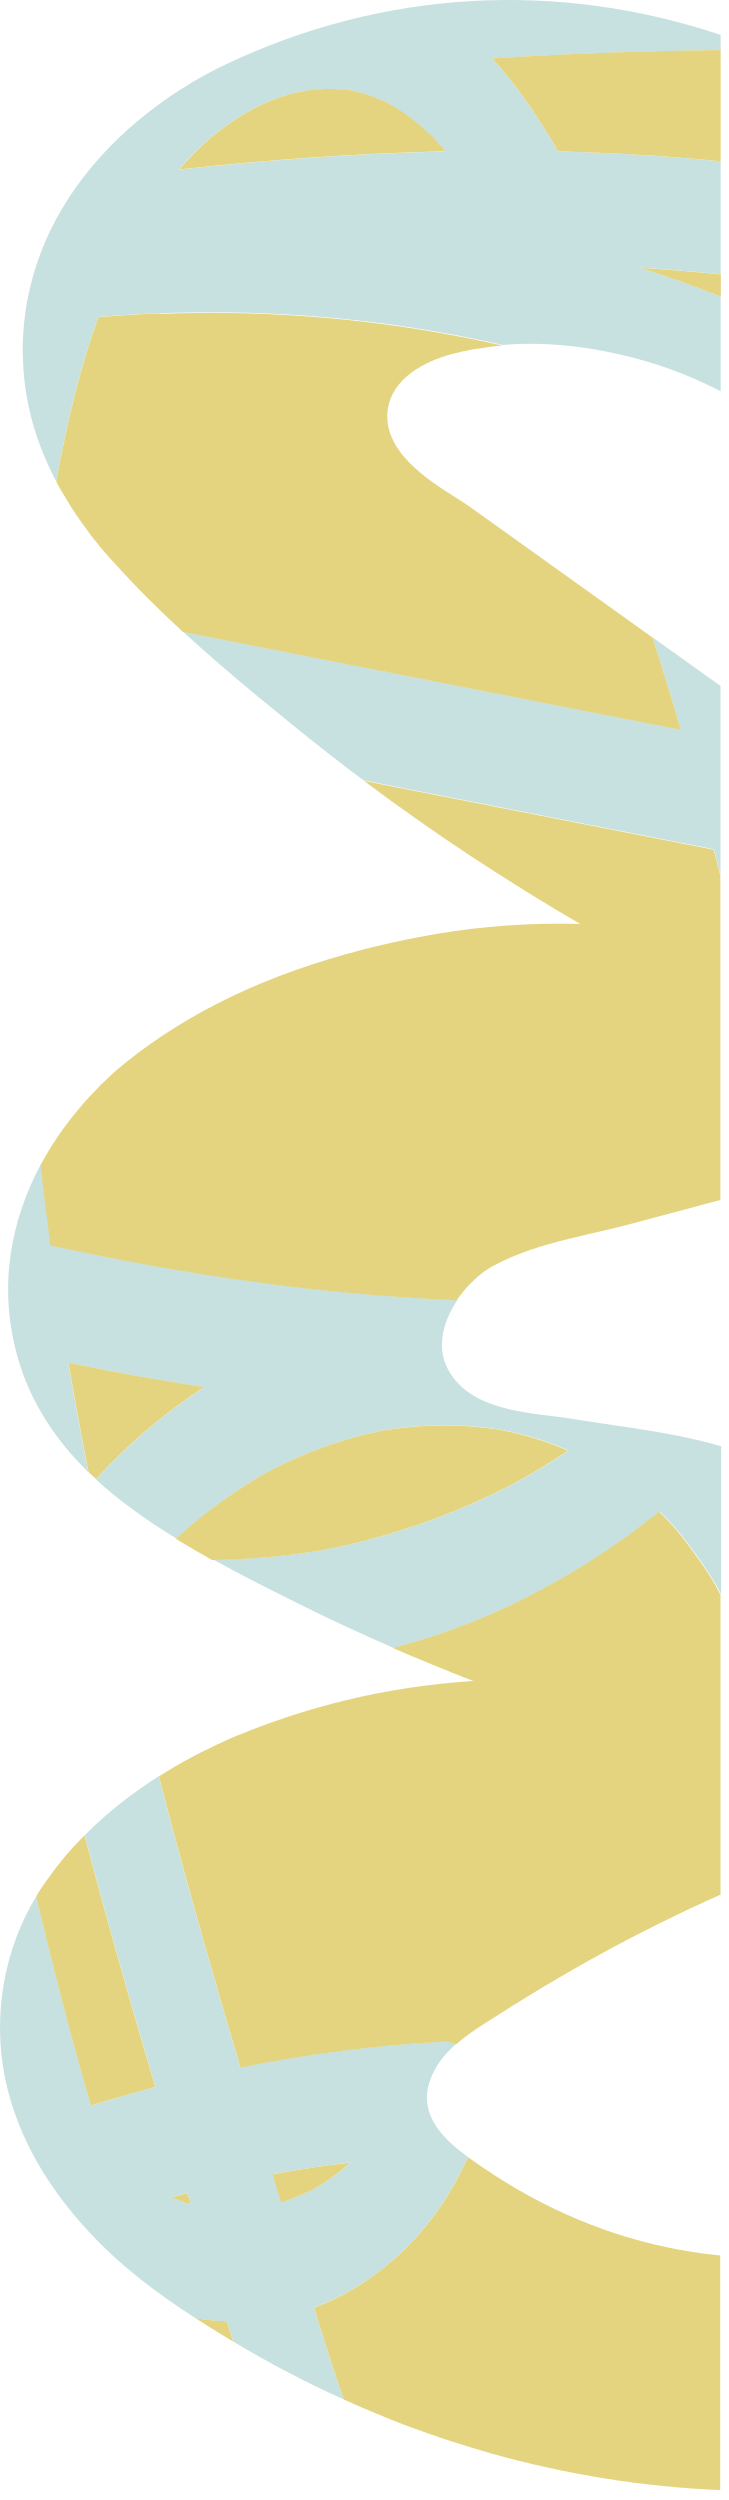
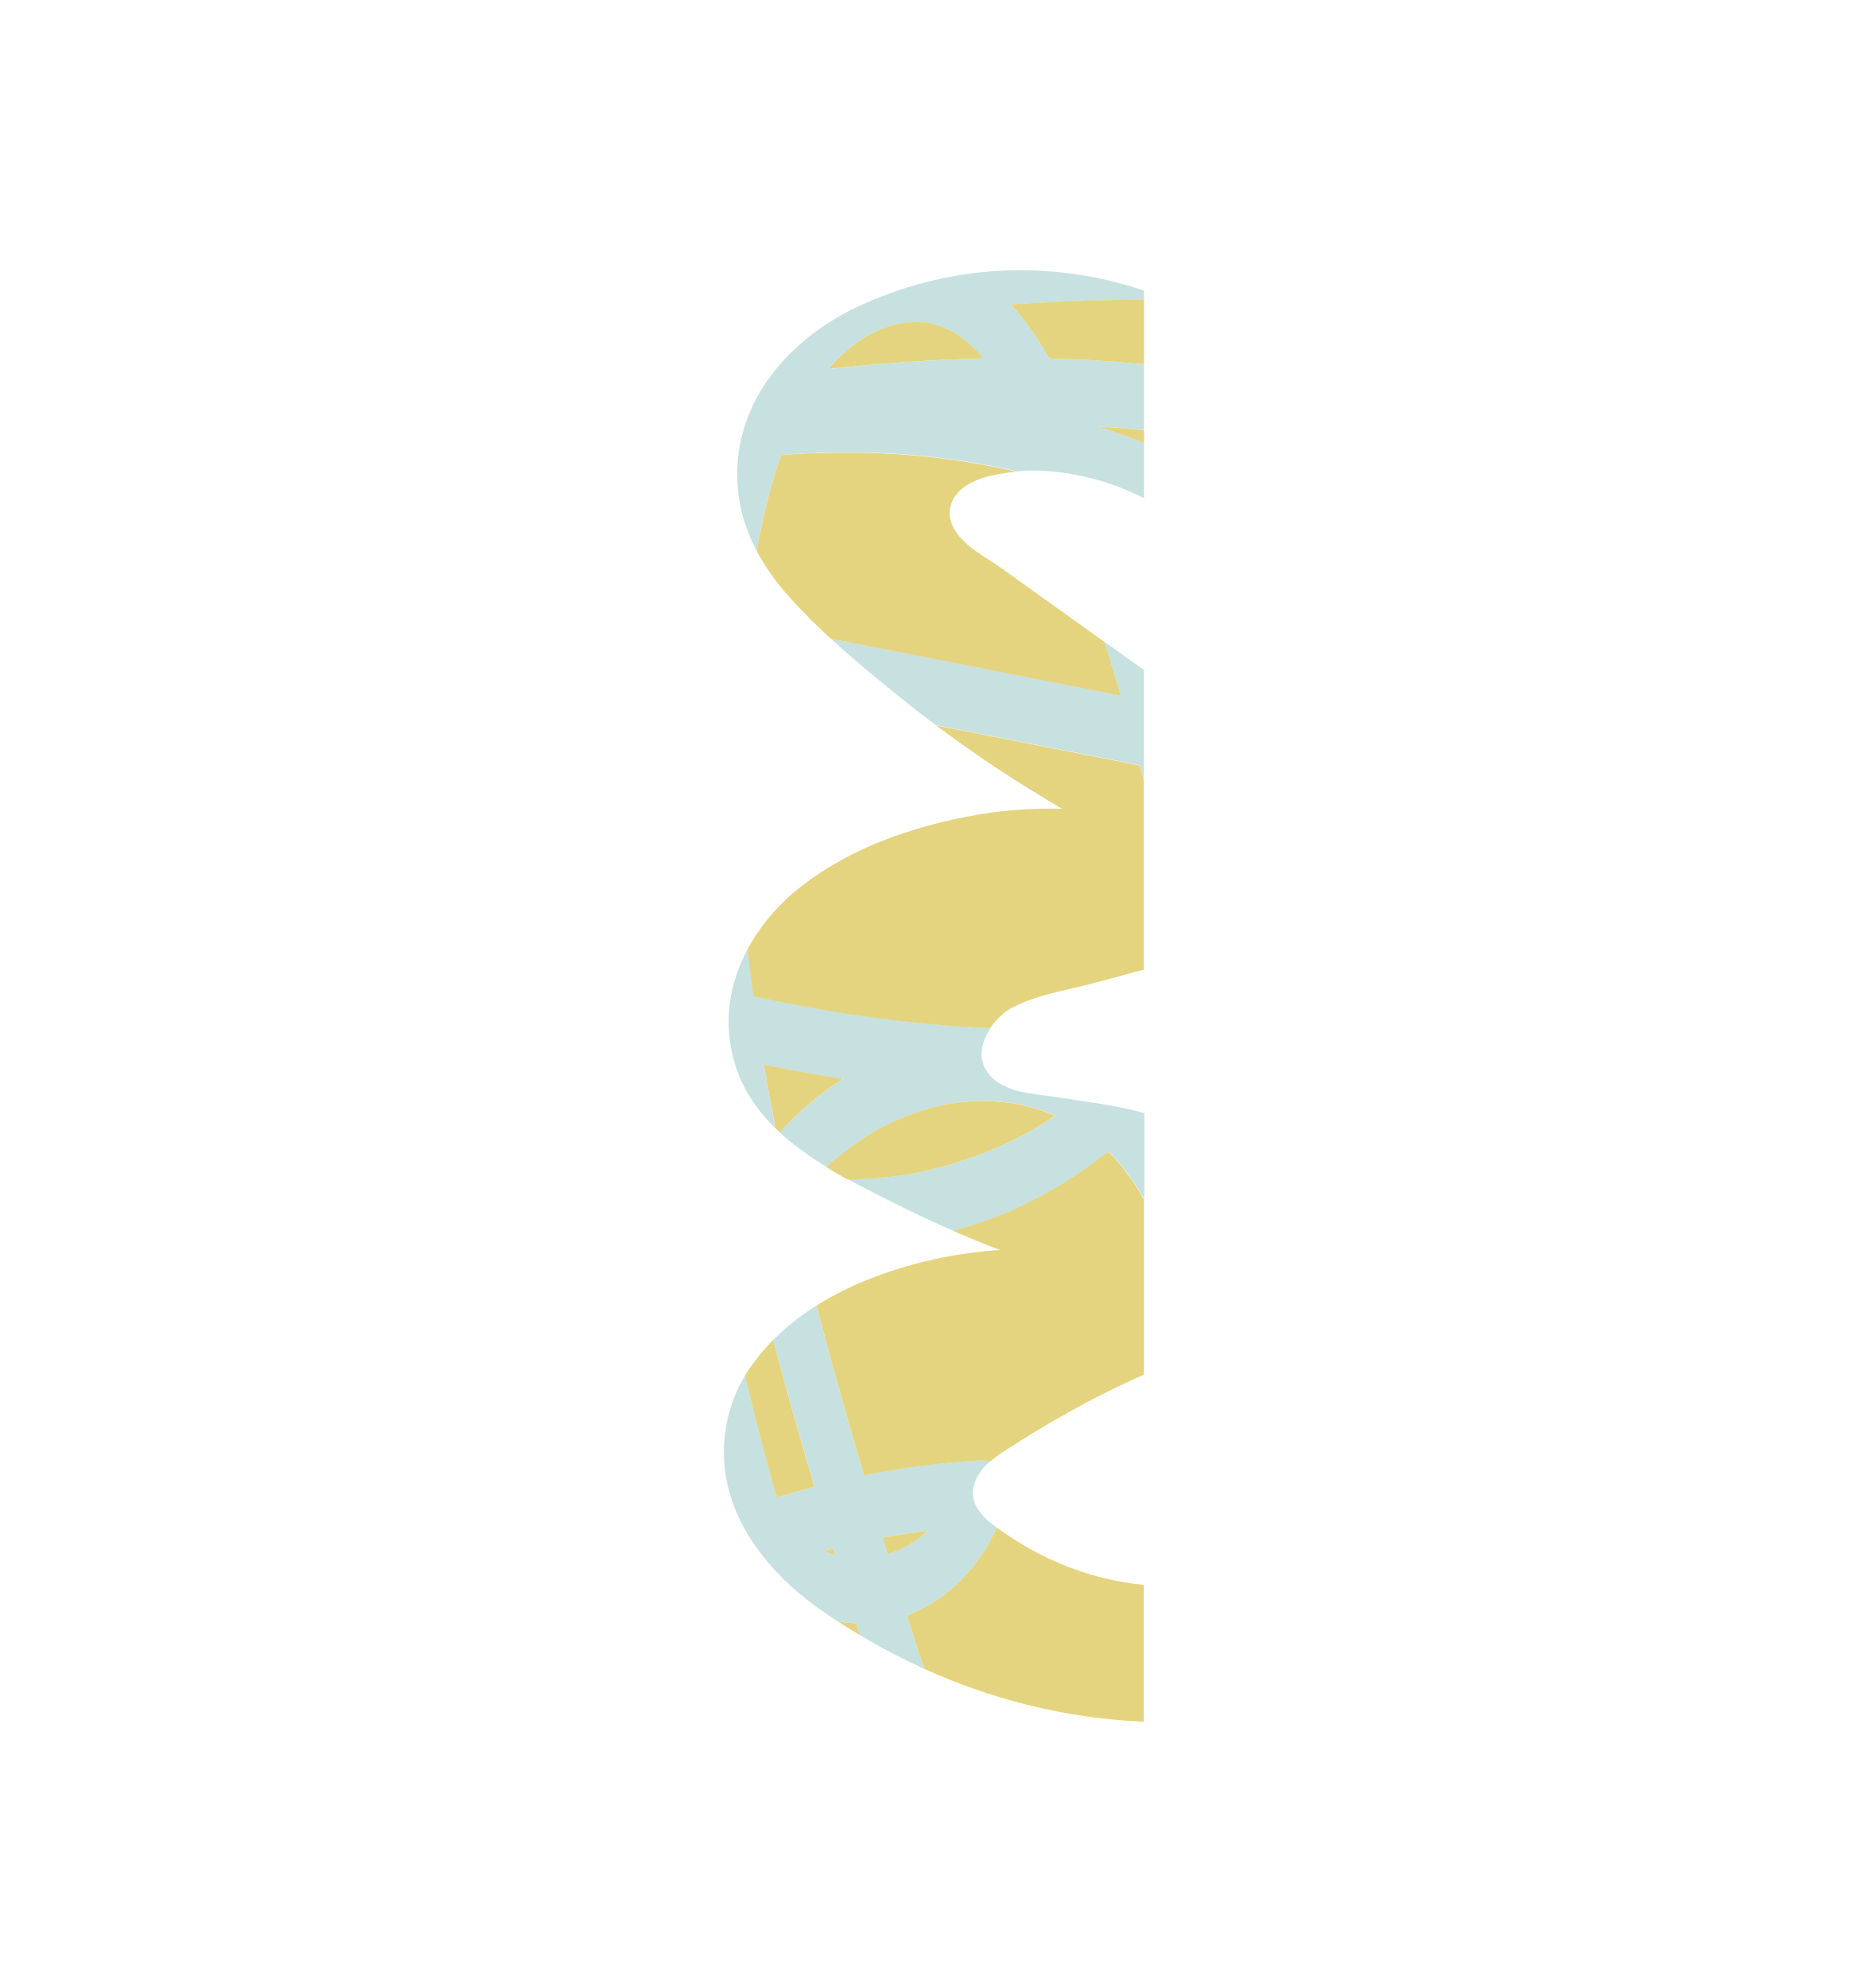
- <svg xmlns="http://www.w3.org/2000/svg" width="44" height="151" viewBox="0 0 44 151" fill="none">
-   <path d="M11.048 38.151C10.341 37.501 9.644 36.832 8.956 36.144C11.707 38.896 14.666 41.346 17.578 43.711C19.019 44.889 20.48 46.029 21.95 47.131L43.123 51.296C43.254 51.814 43.386 52.332 43.518 52.851L43.518 41.43C42.152 40.45 40.786 39.471 39.419 38.5C40.004 40.347 40.569 42.203 41.115 44.069L11.039 38.151L11.048 38.151Z" fill="#C6E1DF" />
-   <path d="M1.381 21.342C1.4 24.234 2.201 26.807 3.397 29.078C3.482 28.644 3.558 28.211 3.642 27.768C4.255 24.658 4.952 21.869 5.941 19.146C7.176 19.043 8.41 18.967 9.663 18.92C16.645 18.656 23.562 19.288 30.365 20.833C33.295 20.588 36.31 21.021 39.118 21.851C40.626 22.293 42.096 22.896 43.528 23.631L43.528 17.912C41.926 17.28 40.306 16.696 38.676 16.169C40.296 16.272 41.917 16.404 43.528 16.564L43.528 9.742C40.259 9.422 36.98 9.224 33.71 9.149C32.523 7.066 31.203 5.144 29.724 3.533C31.618 3.42 33.521 3.316 35.415 3.241C38.12 3.128 40.824 3.062 43.528 3.034L43.528 2.11C33.719 -1.178 23.185 -0.651 13.63 3.891C8.014 6.567 1.315 12.437 1.371 21.342L1.381 21.342ZM21.149 5.465C21.149 5.465 21.281 5.493 21.347 5.502C21.442 5.521 21.545 5.549 21.64 5.578C22.356 5.766 23.062 6.03 23.741 6.407C23.712 6.407 24.306 6.774 24.381 6.831C24.692 7.048 24.994 7.283 25.286 7.528C25.541 7.745 25.795 7.971 26.04 8.207C26.087 8.244 26.115 8.272 26.134 8.291C26.134 8.291 26.134 8.291 26.143 8.301C26.313 8.48 26.483 8.668 26.643 8.857C26.728 8.951 26.812 9.055 26.888 9.149C21.517 9.271 16.155 9.658 10.803 10.242C11.388 9.554 12 8.932 12.641 8.395C14.997 6.407 17.437 5.323 20.085 5.389C20.433 5.389 20.782 5.427 21.14 5.474L21.149 5.465Z" fill="#C6E1DF" />
-   <path d="M2.455 70.348C0.684 73.665 -0.136 77.641 1.042 81.891C1.852 84.821 3.473 87.092 5.339 88.92C4.905 86.725 4.5 84.52 4.123 82.315C4.236 82.343 4.359 82.362 4.472 82.39C7.082 82.918 9.701 83.389 12.33 83.794C9.984 85.311 7.779 87.186 5.791 89.354C6.498 90.004 7.223 90.588 7.958 91.125C8.835 91.775 9.739 92.369 10.663 92.934C11.105 92.529 11.548 92.133 12.01 91.757C13.254 90.739 14.554 89.834 15.902 89.062C15.92 89.052 15.939 89.043 15.958 89.033C15.977 89.024 15.996 89.014 16.034 88.996C16.156 88.93 16.278 88.864 16.401 88.798C16.731 88.628 17.061 88.459 17.39 88.308C18.097 87.978 18.813 87.677 19.539 87.413C20.179 87.177 20.83 86.97 21.489 86.791C21.838 86.697 22.186 86.612 22.544 86.527C22.724 86.489 22.893 86.451 23.072 86.414C23.119 86.404 23.166 86.395 23.204 86.386C23.223 86.386 23.261 86.386 23.327 86.367C24.797 86.141 26.266 86.046 27.746 86.103C28.415 86.131 29.084 86.188 29.743 86.282C29.922 86.31 30.101 86.329 30.271 86.357C30.29 86.357 30.299 86.357 30.309 86.357C30.328 86.357 30.346 86.357 30.384 86.376C30.78 86.461 31.166 86.546 31.562 86.649C32.504 86.894 33.437 87.215 34.351 87.601C32.071 89.156 30.007 90.23 27.416 91.285C25.993 91.86 24.561 92.359 23.11 92.765C22.431 92.953 21.744 93.132 21.065 93.292C20.698 93.377 20.33 93.453 19.972 93.528C19.821 93.556 19.671 93.585 19.529 93.613C19.492 93.613 19.002 93.698 19.011 93.698C16.985 94.018 14.94 94.178 12.896 94.206C14.573 95.139 16.269 95.987 17.956 96.826C19.878 97.787 21.819 98.692 23.779 99.54C26.86 98.729 29.894 97.551 32.862 95.95C35.284 94.64 37.63 93.094 39.863 91.304C40.608 92.02 41.201 92.736 42.021 93.867C42.473 94.489 42.907 95.139 43.303 95.818C43.321 95.865 43.444 96.081 43.453 96.1C43.491 96.166 43.519 96.232 43.557 96.298L43.557 87.356C43.039 87.205 42.511 87.064 41.974 86.942C39.486 86.376 36.98 86.094 34.474 85.688C32.353 85.34 28.971 85.33 27.369 83.201C26.219 81.674 26.69 79.903 27.633 78.518C19.416 78.178 11.209 76.982 3.096 75.21C2.879 73.59 2.682 71.96 2.503 70.339L2.455 70.348Z" fill="#C6E1DF" />
-   <path d="M33.794 119.402C33.126 119.798 32.456 120.194 31.797 120.599C32.456 120.194 33.126 119.789 33.794 119.402Z" fill="#E4D47F" />
-   <path d="M14.516 124.867C13.037 119.902 11.604 114.908 10.266 109.876C10.04 109.019 9.814 108.152 9.588 107.285C7.995 108.293 6.478 109.471 5.112 110.856C6.356 115.586 7.685 120.279 9.06 124.943C9.173 125.31 9.277 125.687 9.39 126.055C8.09 126.394 6.789 126.771 5.498 127.176C5.348 126.658 5.197 126.13 5.046 125.612C4.019 121.956 3.067 118.262 2.191 114.54C0.297 117.65 -0.494 121.654 0.316 125.565C1.098 129.334 3.152 132.415 5.395 134.827C7.345 136.928 9.56 138.568 11.821 140.028C12.452 140.132 13.084 140.198 13.715 140.217C13.838 140.622 13.969 141.027 14.092 141.432C16.268 142.742 18.502 143.911 20.763 144.928C20.471 144.099 20.198 143.27 19.924 142.431C19.595 141.423 19.614 141.461 19.246 140.292C19.152 139.991 19.058 139.68 18.963 139.378C22.761 137.984 26.275 134.808 28.254 130.276C26.916 129.306 25.258 127.807 25.946 125.734C26.256 124.802 26.85 124.067 27.538 123.463C27.284 123.35 27.01 123.294 26.747 123.303C22.648 123.529 18.568 124.048 14.516 124.858L14.516 124.867ZM10.332 132.707C10.662 132.622 10.992 132.537 11.322 132.453C11.388 132.679 11.463 132.896 11.529 133.122C11.124 133.009 10.728 132.867 10.332 132.707ZM20.697 131.011C20.245 131.388 19.764 131.718 19.284 132.019C19.208 132.066 19.124 132.113 19.048 132.161C19.001 132.189 18.935 132.217 18.907 132.236C18.596 132.377 18.294 132.528 17.983 132.66C17.654 132.792 17.324 132.914 16.994 133.018C16.825 132.453 16.645 131.887 16.476 131.322C18.031 131.039 19.595 130.804 21.168 130.606C21.017 130.747 20.867 130.879 20.707 131.011L20.697 131.011Z" fill="#C6E1DF" />
-   <path d="M2.455 70.348C2.86 69.584 3.312 68.859 3.811 68.18C3.321 68.868 2.86 69.594 2.455 70.348Z" fill="#E4D47F" />
-   <path d="M10.822 10.232C16.174 9.648 21.536 9.262 26.907 9.139C26.822 9.045 26.747 8.942 26.662 8.847C26.502 8.659 26.332 8.47 26.162 8.291C26.162 8.291 26.162 8.291 26.153 8.282C26.134 8.263 26.106 8.235 26.059 8.197C25.814 7.962 25.559 7.735 25.305 7.519C25.013 7.274 24.711 7.038 24.4 6.821C24.316 6.765 23.731 6.397 23.759 6.397C23.081 6.03 22.374 5.757 21.658 5.568C21.564 5.54 21.46 5.521 21.366 5.493C21.3 5.474 21.197 5.455 21.168 5.455C20.82 5.417 20.471 5.38 20.113 5.37C17.475 5.314 15.034 6.388 12.669 8.376C12.028 8.923 11.416 9.545 10.832 10.223L10.822 10.232Z" fill="#E4D47F" />
-   <path d="M11.821 140.029C12.141 140.236 12.462 140.434 12.773 140.632C13.093 140.83 13.413 141.028 13.724 141.216C13.837 141.291 13.96 141.357 14.082 141.423C13.96 141.018 13.828 140.613 13.706 140.208C13.065 140.189 12.433 140.123 11.812 140.019L11.821 140.029Z" fill="#E4D47F" />
-   <path d="M21.95 47.14C22.44 47.508 22.939 47.875 23.429 48.233C23.495 48.28 23.571 48.337 23.637 48.384C24.635 49.109 25.634 49.807 26.642 50.504C26.727 50.56 26.812 50.626 26.906 50.683C27.406 51.022 27.915 51.361 28.423 51.7C28.913 52.021 29.403 52.341 29.893 52.652C29.997 52.718 30.11 52.794 30.214 52.859C30.713 53.18 31.212 53.491 31.712 53.802C31.721 53.802 31.731 53.811 31.74 53.821C32.221 54.122 32.711 54.414 33.191 54.706C33.314 54.782 33.436 54.857 33.559 54.932C34.058 55.225 34.548 55.517 35.047 55.809C34.642 55.799 34.237 55.79 33.822 55.79C30.967 55.79 28.112 56.054 25.295 56.6C24.155 56.817 23.005 57.071 21.856 57.373C19.17 58.07 16.457 58.994 13.865 60.247C11.642 61.321 9.503 62.631 7.524 64.233C7.392 64.336 7.26 64.449 7.128 64.562C7.081 64.6 7.043 64.638 6.996 64.675C6.911 64.751 6.827 64.826 6.742 64.902C6.685 64.949 6.629 65.005 6.582 65.052C6.506 65.118 6.44 65.184 6.365 65.26C6.308 65.316 6.242 65.373 6.186 65.429C6.12 65.495 6.054 65.552 5.997 65.618C5.932 65.684 5.866 65.75 5.809 65.816C5.753 65.872 5.705 65.929 5.649 65.985C5.573 66.061 5.508 66.136 5.432 66.211C5.423 66.221 5.413 66.23 5.404 66.24C5.197 66.466 4.989 66.701 4.791 66.937C4.791 66.937 4.782 66.956 4.773 66.965C4.678 67.078 4.594 67.182 4.499 67.295C4.48 67.323 4.462 67.342 4.433 67.37C4.349 67.483 4.254 67.597 4.17 67.71C4.151 67.738 4.132 67.757 4.113 67.785C4.019 67.907 3.934 68.03 3.84 68.152C3.84 68.162 3.821 68.181 3.811 68.19C3.321 68.878 2.86 69.603 2.455 70.357C2.634 71.987 2.831 73.608 3.048 75.229C11.161 77 19.368 78.197 27.585 78.536C27.66 78.433 27.735 78.319 27.811 78.225C27.83 78.206 27.839 78.188 27.858 78.169C27.933 78.074 28.009 77.971 28.093 77.876C28.103 77.858 28.122 77.848 28.131 77.829C28.207 77.745 28.282 77.66 28.367 77.575C28.367 77.566 28.386 77.556 28.395 77.547C28.48 77.462 28.565 77.377 28.649 77.302C28.668 77.283 28.687 77.273 28.697 77.255C28.781 77.179 28.866 77.104 28.951 77.028C28.951 77.028 28.97 77.01 28.979 77.01C29.064 76.944 29.139 76.878 29.215 76.821C29.234 76.812 29.243 76.802 29.262 76.793C29.347 76.736 29.431 76.68 29.507 76.623C29.526 76.614 29.545 76.605 29.554 76.595C29.639 76.538 29.714 76.491 29.799 76.454C31.231 75.681 32.795 75.21 34.36 74.824C35.227 74.607 36.103 74.418 36.96 74.211C37.299 74.126 37.639 74.041 37.978 73.957C39.825 73.467 41.662 72.967 43.509 72.477L43.509 52.878C43.377 52.36 43.245 51.842 43.113 51.324L21.941 47.159L21.95 47.14Z" fill="#E4D47F" />
-   <path d="M18.964 139.378C19.058 139.68 19.152 139.991 19.247 140.292C19.614 141.461 19.595 141.423 19.925 142.431C20.198 143.27 20.471 144.099 20.764 144.928C21.206 145.136 21.659 145.324 22.111 145.522C22.13 145.522 22.149 145.541 22.158 145.541C22.62 145.739 23.082 145.927 23.543 146.116C23.948 146.276 24.354 146.436 24.768 146.587C25.588 146.888 26.398 147.18 27.227 147.444C28.047 147.708 28.877 147.962 29.696 148.198C34.238 149.47 38.855 150.205 43.5 150.403L43.5 136.231C42.935 136.175 42.37 136.109 41.804 136.014C37.677 135.374 33.644 133.828 29.885 131.397C29.602 131.209 29.319 131.021 29.037 130.832C28.989 130.804 28.942 130.766 28.886 130.728C28.697 130.596 28.481 130.446 28.255 130.286C26.276 134.818 22.752 137.984 18.964 139.388L18.964 139.378Z" fill="#E4D47F" />
-   <path d="M10.332 132.717C10.728 132.877 11.124 133.018 11.529 133.131C11.463 132.905 11.388 132.688 11.322 132.462C10.992 132.547 10.662 132.632 10.332 132.717Z" fill="#E4D47F" />
-   <path d="M16.985 133.028C17.314 132.924 17.654 132.802 17.974 132.67C18.285 132.538 18.587 132.387 18.898 132.246C18.926 132.227 18.992 132.199 19.039 132.17C19.114 132.123 19.199 132.076 19.274 132.029C19.764 131.728 20.235 131.388 20.688 131.021C20.848 130.889 20.999 130.757 21.149 130.616C19.576 130.804 18.012 131.04 16.457 131.332C16.627 131.897 16.806 132.462 16.975 133.028L16.985 133.028Z" fill="#E4D47F" />
-   <path d="M19.491 93.623C19.642 93.594 19.792 93.566 19.934 93.538C20.301 93.462 20.669 93.387 21.027 93.302C21.714 93.142 22.393 92.972 23.071 92.775C24.522 92.36 25.964 91.87 27.377 91.295C29.969 90.24 32.032 89.166 34.312 87.611C33.398 87.225 32.466 86.904 31.523 86.659C31.137 86.556 30.741 86.471 30.346 86.386C30.317 86.386 30.289 86.376 30.27 86.367C30.261 86.367 30.251 86.367 30.233 86.367C30.053 86.339 29.884 86.311 29.705 86.292C29.036 86.198 28.376 86.141 27.707 86.113C26.228 86.056 24.758 86.15 23.288 86.376C23.222 86.386 23.184 86.395 23.166 86.395C23.128 86.395 23.081 86.414 23.034 86.424C22.855 86.461 22.676 86.499 22.506 86.537C22.157 86.612 21.799 86.706 21.451 86.801C20.8 86.98 20.15 87.187 19.5 87.422C18.775 87.686 18.058 87.988 17.352 88.318C17.022 88.478 16.683 88.638 16.362 88.808C16.24 88.874 16.117 88.939 15.995 89.005C15.967 89.024 15.938 89.034 15.919 89.043C15.901 89.043 15.891 89.062 15.863 89.071C14.525 89.853 13.225 90.749 11.972 91.766C11.519 92.143 11.067 92.539 10.624 92.944C10.982 93.17 11.34 93.377 11.708 93.594C11.708 93.594 11.726 93.594 11.726 93.604C12.085 93.811 12.452 94.018 12.81 94.226C14.855 94.197 16.899 94.037 18.925 93.717C18.916 93.717 19.406 93.632 19.444 93.632L19.491 93.623Z" fill="#E4D47F" />
-   <path d="M43.255 95.818C42.859 95.13 42.426 94.49 41.973 93.868C41.163 92.737 40.56 92.021 39.816 91.305C37.582 93.095 35.236 94.65 32.815 95.95C29.856 97.552 26.822 98.73 23.731 99.54C24.136 99.71 24.532 99.889 24.937 100.058C24.937 100.058 24.937 100.058 24.947 100.058C25.333 100.218 25.729 100.388 26.124 100.548C26.209 100.586 26.294 100.614 26.379 100.652C26.699 100.784 27.01 100.906 27.331 101.038C27.745 101.208 28.169 101.368 28.584 101.528C25.964 101.707 23.345 102.084 20.763 102.725C20.546 102.781 20.329 102.829 20.122 102.885C20.056 102.904 19.99 102.923 19.924 102.942C19.774 102.979 19.623 103.026 19.463 103.064C19.387 103.083 19.312 103.111 19.236 103.13C19.095 103.168 18.944 103.215 18.803 103.253C18.728 103.271 18.652 103.3 18.577 103.318C18.426 103.366 18.275 103.413 18.125 103.46C18.049 103.479 17.983 103.507 17.908 103.526C17.748 103.573 17.578 103.629 17.418 103.686C17.361 103.705 17.305 103.724 17.248 103.743C17.05 103.808 16.853 103.874 16.645 103.95C16.626 103.95 16.598 103.969 16.579 103.969C16.306 104.063 16.023 104.167 15.75 104.27C15.326 104.43 14.902 104.6 14.478 104.77C14.459 104.77 14.44 104.788 14.421 104.788C14.205 104.873 13.998 104.967 13.781 105.062C13.752 105.071 13.724 105.09 13.696 105.099C13.489 105.194 13.281 105.288 13.084 105.382C13.055 105.391 13.036 105.41 13.008 105.42C12.791 105.523 12.575 105.627 12.367 105.731C12.358 105.731 12.349 105.74 12.33 105.75C12.113 105.853 11.896 105.966 11.68 106.079C11.614 106.117 11.548 106.145 11.491 106.183C11.34 106.268 11.19 106.343 11.039 106.428C10.963 106.466 10.888 106.513 10.813 106.56C10.671 106.635 10.53 106.72 10.398 106.805C10.323 106.852 10.238 106.899 10.162 106.946C10.021 107.031 9.889 107.116 9.748 107.201C9.701 107.229 9.644 107.267 9.597 107.295C9.823 108.162 10.05 109.029 10.276 109.886C11.614 114.918 13.046 119.912 14.525 124.877C18.577 124.067 22.657 123.539 26.756 123.323C27.029 123.304 27.293 123.37 27.547 123.483C28.32 122.795 29.196 122.267 29.922 121.806C30.553 121.4 31.184 121.005 31.816 120.618C32.475 120.213 33.144 119.808 33.813 119.422C34.445 119.054 35.085 118.687 35.726 118.329C37.545 117.311 39.392 116.369 41.248 115.483C41.389 115.417 41.521 115.351 41.662 115.285C42.284 114.993 42.897 114.71 43.519 114.437L43.519 96.327C43.49 96.261 43.453 96.195 43.415 96.129C43.406 96.11 43.283 95.884 43.264 95.846L43.255 95.818Z" fill="#E4D47F" />
-   <path d="M29.724 3.532C31.203 5.143 32.522 7.066 33.709 9.148C36.979 9.223 40.258 9.421 43.528 9.742L43.528 3.023C40.824 3.052 38.119 3.118 35.415 3.231C33.511 3.306 31.618 3.41 29.724 3.523L29.724 3.532Z" fill="#E4D47F" />
-   <path d="M5.489 127.176C6.78 126.771 8.081 126.404 9.381 126.055C9.268 125.687 9.155 125.311 9.051 124.943C7.676 120.279 6.347 115.586 5.103 110.856C4.981 110.979 4.858 111.111 4.736 111.233C4.67 111.299 4.613 111.365 4.547 111.431C4.462 111.516 4.387 111.61 4.302 111.704C4.246 111.77 4.189 111.827 4.133 111.893C4.001 112.044 3.869 112.194 3.746 112.354C3.737 112.373 3.718 112.392 3.709 112.402C3.53 112.618 3.351 112.854 3.181 113.08C3.134 113.137 3.096 113.193 3.049 113.259C2.861 113.513 2.682 113.768 2.502 114.032C2.389 114.201 2.286 114.362 2.182 114.541C3.058 118.262 4.01 121.956 5.037 125.612C5.188 126.13 5.339 126.658 5.489 127.176Z" fill="#E4D47F" />
-   <path d="M12.34 83.785C9.72 83.38 7.101 82.918 4.481 82.381C4.368 82.353 4.246 82.334 4.133 82.306C4.51 84.52 4.915 86.716 5.348 88.911C5.358 88.92 5.377 88.93 5.386 88.949C5.527 89.081 5.659 89.213 5.801 89.335C7.789 87.158 9.994 85.293 12.34 83.776L12.34 83.785Z" fill="#E4D47F" />
-   <path d="M9.663 18.93C8.41 18.977 7.175 19.052 5.941 19.156C4.952 21.879 4.264 24.668 3.642 27.777C3.557 28.211 3.472 28.644 3.397 29.087C3.51 29.313 3.633 29.53 3.764 29.747C3.764 29.747 3.774 29.765 3.783 29.775C3.906 29.992 4.038 30.199 4.16 30.406C4.16 30.406 4.16 30.416 4.17 30.425C4.302 30.632 4.433 30.84 4.575 31.047C4.848 31.452 5.131 31.848 5.423 32.234C5.432 32.253 5.451 32.272 5.461 32.291C5.592 32.47 5.734 32.639 5.875 32.809C5.894 32.837 5.913 32.856 5.932 32.884C6.073 33.054 6.205 33.224 6.346 33.384C6.365 33.403 6.384 33.422 6.403 33.44C6.544 33.61 6.695 33.779 6.846 33.94C7.147 34.279 7.458 34.609 7.769 34.938C7.826 34.995 7.882 35.052 7.939 35.118C8.25 35.447 8.561 35.768 8.881 36.088C8.909 36.116 8.928 36.135 8.956 36.163C9.644 36.851 10.341 37.511 11.048 38.17L41.125 44.088C40.579 42.222 40.013 40.366 39.429 38.519C35.782 35.909 32.136 33.299 28.489 30.689C28.169 30.453 27.736 30.189 27.255 29.879C27.114 29.794 26.982 29.7 26.831 29.605C26.69 29.511 26.539 29.417 26.398 29.313C26.322 29.266 26.256 29.21 26.181 29.163C26.04 29.059 25.889 28.955 25.747 28.842C25.531 28.672 25.323 28.503 25.116 28.314C24.984 28.192 24.852 28.069 24.72 27.938C24.598 27.806 24.475 27.674 24.362 27.542C24.08 27.203 23.844 26.835 23.674 26.449C23.467 25.987 23.363 25.488 23.401 24.951C23.552 22.765 25.879 21.775 27.208 21.408C27.462 21.342 27.717 21.276 27.971 21.219C28.009 21.219 28.047 21.2 28.084 21.2C28.31 21.153 28.527 21.106 28.753 21.068C28.772 21.068 28.791 21.068 28.81 21.068C29.055 21.031 29.3 20.993 29.554 20.955C29.818 20.918 30.082 20.899 30.346 20.871C23.533 19.325 16.617 18.684 9.644 18.958L9.663 18.93Z" fill="#E4D47F" />
-   <path d="M43.538 17.92L43.538 16.573C41.927 16.413 40.306 16.281 38.685 16.177C40.316 16.705 41.936 17.289 43.538 17.92Z" fill="#E4D47F" />
+ <svg xmlns="http://www.w3.org/2000/svg" width="194" height="206" viewBox="0 0 194 206" fill="none">
+   <path d="M86.048 66.151C85.341 65.501 84.644 64.832 83.956 64.144C86.707 66.896 89.666 69.345 92.578 71.71C94.019 72.888 95.48 74.028 96.95 75.131L118.122 79.296C118.254 79.814 118.386 80.332 118.518 80.85L118.518 69.43C117.152 68.45 115.786 67.47 114.419 66.5C115.004 68.347 115.569 70.203 116.115 72.069L86.038 66.151L86.048 66.151Z" fill="#C6E1DF" />
+   <path d="M76.381 49.342C76.4 52.234 77.201 54.807 78.397 57.078C78.482 56.644 78.558 56.211 78.642 55.768C79.255 52.658 79.952 49.869 80.941 47.146C82.176 47.042 83.41 46.967 84.663 46.92C91.645 46.656 98.562 47.287 105.365 48.833C108.295 48.588 111.311 49.021 114.118 49.85C115.626 50.293 117.096 50.896 118.528 51.631L118.528 45.912C116.926 45.28 115.306 44.696 113.676 44.169C115.296 44.272 116.917 44.404 118.528 44.564L118.528 37.742C115.259 37.422 111.98 37.224 108.71 37.149C107.523 35.066 106.203 33.144 104.724 31.533C106.618 31.42 108.521 31.316 110.415 31.241C113.12 31.128 115.824 31.062 118.528 31.033L118.528 30.11C108.719 26.822 98.185 27.349 88.63 31.891C83.014 34.567 76.315 40.437 76.371 49.342L76.381 49.342ZM96.15 33.464C96.15 33.464 96.281 33.493 96.347 33.502C96.442 33.521 96.545 33.549 96.639 33.578C97.356 33.766 98.062 34.03 98.741 34.407C98.713 34.407 99.306 34.774 99.382 34.831C99.692 35.047 99.994 35.283 100.286 35.528C100.54 35.745 100.795 35.971 101.04 36.206C101.087 36.244 101.115 36.272 101.134 36.291C101.134 36.291 101.134 36.291 101.144 36.301C101.313 36.48 101.483 36.668 101.643 36.857C101.728 36.951 101.813 37.054 101.888 37.149C96.517 37.271 91.156 37.657 85.803 38.242C86.388 37.554 87 36.932 87.641 36.395C89.997 34.407 92.437 33.323 95.085 33.389C95.433 33.389 95.782 33.427 96.14 33.474L96.15 33.464Z" fill="#C6E1DF" />
+   <path d="M77.456 98.348C75.684 101.665 74.864 105.641 76.042 109.891C76.852 112.821 78.473 115.092 80.339 116.92C79.905 114.725 79.5 112.52 79.123 110.315C79.236 110.343 79.359 110.362 79.472 110.39C82.082 110.918 84.701 111.389 87.33 111.794C84.984 113.311 82.779 115.186 80.791 117.354C81.498 118.004 82.223 118.588 82.958 119.125C83.835 119.775 84.739 120.369 85.663 120.934C86.105 120.529 86.548 120.133 87.01 119.756C88.254 118.739 89.554 117.834 90.901 117.061C90.92 117.052 90.939 117.043 90.958 117.033C90.977 117.024 90.996 117.014 91.034 116.996C91.156 116.93 91.278 116.864 91.401 116.798C91.731 116.628 92.061 116.458 92.39 116.308C93.097 115.978 93.813 115.676 94.539 115.413C95.179 115.177 95.83 114.97 96.489 114.791C96.838 114.696 97.186 114.612 97.544 114.527C97.724 114.489 97.893 114.451 98.072 114.414C98.119 114.404 98.166 114.395 98.204 114.385C98.223 114.385 98.261 114.385 98.327 114.367C99.796 114.14 101.266 114.046 102.746 114.103C103.415 114.131 104.084 114.188 104.743 114.282C104.922 114.31 105.101 114.329 105.271 114.357C105.29 114.357 105.299 114.357 105.309 114.357C105.328 114.357 105.346 114.357 105.384 114.376C105.78 114.461 106.166 114.546 106.562 114.649C107.504 114.894 108.437 115.215 109.351 115.601C107.071 117.156 105.007 118.23 102.416 119.285C100.993 119.86 99.561 120.359 98.11 120.765C97.431 120.953 96.744 121.132 96.065 121.292C95.698 121.377 95.33 121.452 94.972 121.528C94.821 121.556 94.671 121.584 94.529 121.613C94.492 121.613 94.002 121.697 94.011 121.697C91.985 122.018 89.94 122.178 87.896 122.206C89.573 123.139 91.269 123.987 92.956 124.826C94.878 125.787 96.819 126.691 98.779 127.539C101.86 126.729 104.894 125.551 107.862 123.949C110.284 122.64 112.63 121.094 114.863 119.304C115.608 120.02 116.201 120.736 117.021 121.867C117.473 122.489 117.907 123.139 118.303 123.817C118.321 123.865 118.444 124.081 118.453 124.1C118.491 124.166 118.519 124.232 118.557 124.298L118.557 115.356C118.039 115.205 117.511 115.064 116.974 114.941C114.486 114.376 111.98 114.093 109.474 113.688C107.353 113.34 103.971 113.33 102.369 111.201C101.219 109.674 101.69 107.903 102.633 106.518C94.416 106.178 86.209 104.982 78.096 103.21C77.879 101.59 77.682 99.959 77.503 98.339L77.456 98.348Z" fill="#C6E1DF" />
+   <path d="M108.794 147.402C108.125 147.798 107.456 148.194 106.797 148.599C107.456 148.194 108.125 147.789 108.794 147.402Z" fill="#E4D47F" />
+   <path d="M89.516 152.867C88.037 147.902 86.604 142.908 85.266 137.876C85.04 137.019 84.814 136.152 84.588 135.285C82.996 136.293 81.478 137.471 80.112 138.856C81.356 143.586 82.684 148.279 84.06 152.943C84.173 153.31 84.277 153.687 84.39 154.055C83.09 154.394 81.789 154.771 80.499 155.176C80.348 154.658 80.197 154.13 80.046 153.612C79.019 149.956 78.067 146.262 77.191 142.54C75.297 145.65 74.506 149.654 75.316 153.565C76.098 157.334 78.152 160.415 80.395 162.827C82.345 164.928 84.56 166.568 86.821 168.028C87.452 168.132 88.084 168.198 88.715 168.217C88.838 168.622 88.969 169.027 89.092 169.432C91.269 170.742 93.502 171.91 95.763 172.928C95.471 172.099 95.198 171.27 94.924 170.431C94.595 169.423 94.614 169.461 94.246 168.292C94.152 167.991 94.058 167.68 93.963 167.378C97.761 165.984 101.275 162.808 103.254 158.276C101.916 157.305 100.258 155.807 100.946 153.734C101.257 152.801 101.85 152.066 102.538 151.463C102.284 151.35 102.01 151.294 101.746 151.303C97.648 151.529 93.568 152.048 89.516 152.858L89.516 152.867ZM85.332 160.707C85.662 160.622 85.992 160.537 86.322 160.453C86.388 160.679 86.463 160.895 86.529 161.122C86.124 161.008 85.728 160.867 85.332 160.707ZM95.697 159.011C95.245 159.388 94.764 159.718 94.284 160.019C94.208 160.066 94.124 160.113 94.048 160.16C94.001 160.189 93.935 160.217 93.907 160.236C93.596 160.377 93.294 160.528 92.984 160.66C92.654 160.792 92.324 160.914 91.994 161.018C91.825 160.453 91.645 159.887 91.476 159.322C93.031 159.039 94.595 158.804 96.168 158.606C96.017 158.747 95.867 158.879 95.707 159.011L95.697 159.011Z" fill="#C6E1DF" />
+   <path d="M77.455 98.347C77.86 97.584 78.312 96.859 78.811 96.18C78.322 96.868 77.86 97.594 77.455 98.347Z" fill="#E4D47F" />
+   <path d="M85.822 38.232C91.174 37.648 96.536 37.262 101.907 37.139C101.822 37.045 101.746 36.941 101.662 36.847C101.502 36.659 101.332 36.47 101.162 36.291C101.162 36.291 101.162 36.291 101.153 36.282C101.134 36.263 101.106 36.235 101.059 36.197C100.814 35.961 100.559 35.735 100.305 35.519C100.013 35.274 99.711 35.038 99.4 34.821C99.316 34.765 98.731 34.397 98.76 34.397C98.081 34.03 97.374 33.757 96.658 33.568C96.564 33.54 96.46 33.521 96.366 33.493C96.3 33.474 96.197 33.455 96.168 33.455C95.82 33.417 95.471 33.38 95.113 33.37C92.475 33.314 90.034 34.388 87.669 36.376C87.028 36.923 86.416 37.544 85.832 38.223L85.822 38.232Z" fill="#E4D47F" />
+   <path d="M86.821 168.029C87.141 168.236 87.462 168.434 87.773 168.632C88.093 168.83 88.413 169.027 88.724 169.216C88.837 169.291 88.96 169.357 89.082 169.423C88.96 169.018 88.828 168.613 88.706 168.208C88.065 168.189 87.433 168.123 86.811 168.019L86.821 168.029Z" fill="#E4D47F" />
+   <path d="M96.95 75.14C97.44 75.507 97.939 75.875 98.429 76.233C98.495 76.28 98.571 76.337 98.637 76.384C99.635 77.109 100.634 77.806 101.642 78.504C101.727 78.56 101.812 78.626 101.906 78.683C102.406 79.022 102.915 79.361 103.423 79.7C103.913 80.021 104.403 80.341 104.893 80.652C104.997 80.718 105.11 80.793 105.214 80.859C105.713 81.18 106.212 81.491 106.712 81.802C106.721 81.802 106.731 81.811 106.74 81.82C107.221 82.122 107.711 82.414 108.191 82.706C108.314 82.782 108.436 82.857 108.559 82.932C109.058 83.225 109.548 83.517 110.047 83.809C109.642 83.799 109.237 83.79 108.822 83.79C105.967 83.79 103.112 84.054 100.295 84.6C99.155 84.817 98.005 85.071 96.856 85.373C94.17 86.07 91.457 86.993 88.865 88.247C86.642 89.321 84.503 90.631 82.524 92.233C82.392 92.336 82.26 92.449 82.128 92.562C82.081 92.6 82.043 92.638 81.996 92.675C81.912 92.751 81.827 92.826 81.742 92.901C81.685 92.949 81.629 93.005 81.582 93.052C81.506 93.118 81.44 93.184 81.365 93.26C81.308 93.316 81.243 93.373 81.186 93.429C81.12 93.495 81.054 93.552 80.998 93.618C80.931 93.684 80.866 93.749 80.809 93.816C80.752 93.872 80.705 93.928 80.649 93.985C80.573 94.061 80.507 94.136 80.432 94.211C80.423 94.221 80.413 94.23 80.404 94.24C80.197 94.466 79.989 94.701 79.791 94.937C79.791 94.937 79.782 94.956 79.773 94.965C79.678 95.078 79.594 95.182 79.499 95.295C79.481 95.323 79.462 95.342 79.433 95.37C79.349 95.483 79.254 95.596 79.169 95.709C79.151 95.738 79.132 95.757 79.113 95.785C79.019 95.907 78.934 96.03 78.84 96.152C78.84 96.162 78.821 96.181 78.811 96.19C78.322 96.878 77.86 97.603 77.455 98.357C77.634 99.987 77.832 101.608 78.048 103.229C86.161 105 94.368 106.197 102.585 106.536C102.66 106.432 102.735 106.319 102.811 106.225C102.83 106.206 102.839 106.187 102.858 106.169C102.933 106.074 103.009 105.971 103.094 105.876C103.103 105.858 103.122 105.848 103.131 105.829C103.207 105.745 103.282 105.66 103.367 105.575C103.367 105.565 103.386 105.556 103.395 105.547C103.48 105.462 103.565 105.377 103.649 105.302C103.668 105.283 103.687 105.273 103.697 105.255C103.781 105.179 103.866 105.104 103.951 105.028C103.951 105.028 103.97 105.01 103.979 105.01C104.064 104.944 104.139 104.878 104.215 104.821C104.234 104.812 104.243 104.802 104.262 104.793C104.347 104.736 104.432 104.68 104.507 104.623C104.526 104.614 104.545 104.604 104.554 104.595C104.639 104.538 104.714 104.491 104.799 104.454C106.231 103.681 107.795 103.21 109.36 102.823C110.226 102.607 111.103 102.418 111.96 102.211C112.299 102.126 112.639 102.041 112.978 101.957C114.825 101.467 116.662 100.967 118.509 100.477L118.509 80.878C118.377 80.36 118.245 79.842 118.113 79.323L96.941 75.159L96.95 75.14Z" fill="#E4D47F" />
+   <path d="M93.964 167.378C94.058 167.68 94.152 167.991 94.246 168.292C94.614 169.461 94.595 169.423 94.925 170.431C95.198 171.27 95.472 172.099 95.764 172.928C96.207 173.135 96.659 173.324 97.111 173.522C97.13 173.522 97.149 173.541 97.158 173.541C97.62 173.739 98.082 173.927 98.543 174.115C98.948 174.276 99.354 174.436 99.768 174.587C100.588 174.888 101.398 175.18 102.228 175.444C103.047 175.708 103.876 175.962 104.696 176.198C109.238 177.47 113.855 178.205 118.5 178.403L118.5 164.231C117.935 164.175 117.37 164.109 116.804 164.014C112.677 163.374 108.644 161.828 104.885 159.397C104.602 159.209 104.319 159.02 104.037 158.832C103.99 158.804 103.942 158.766 103.886 158.728C103.697 158.596 103.481 158.446 103.255 158.285C101.276 162.818 97.752 165.984 93.964 167.388L93.964 167.378Z" fill="#E4D47F" />
+   <path d="M85.332 160.717C85.728 160.877 86.124 161.018 86.529 161.131C86.463 160.905 86.388 160.688 86.322 160.462C85.992 160.547 85.662 160.632 85.332 160.717Z" fill="#E4D47F" />
+   <path d="M91.985 161.028C92.314 160.924 92.654 160.802 92.974 160.67C93.285 160.538 93.587 160.387 93.897 160.246C93.926 160.227 93.992 160.199 94.039 160.17C94.114 160.123 94.199 160.076 94.274 160.029C94.764 159.727 95.236 159.388 95.688 159.021C95.848 158.889 95.999 158.757 96.15 158.616C94.576 158.804 93.012 159.04 91.457 159.332C91.627 159.897 91.806 160.462 91.975 161.028L91.985 161.028Z" fill="#E4D47F" />
+   <path d="M94.491 121.622C94.641 121.594 94.792 121.566 94.934 121.538C95.301 121.462 95.668 121.387 96.027 121.302C96.714 121.142 97.393 120.972 98.071 120.774C99.522 120.36 100.964 119.87 102.377 119.295C104.969 118.24 107.032 117.166 109.312 115.611C108.398 115.224 107.466 114.904 106.523 114.659C106.137 114.555 105.741 114.471 105.346 114.386C105.317 114.386 105.289 114.376 105.27 114.367C105.261 114.367 105.251 114.367 105.232 114.367C105.053 114.339 104.884 114.31 104.705 114.292C104.036 114.197 103.376 114.141 102.707 114.113C101.228 114.056 99.758 114.15 98.288 114.376C98.222 114.386 98.184 114.395 98.165 114.395C98.128 114.395 98.081 114.414 98.034 114.424C97.855 114.461 97.676 114.499 97.506 114.537C97.157 114.612 96.799 114.706 96.451 114.8C95.8 114.979 95.15 115.187 94.5 115.422C93.775 115.686 93.058 115.988 92.352 116.317C92.022 116.478 91.683 116.638 91.362 116.807C91.24 116.873 91.117 116.939 90.995 117.005C90.967 117.024 90.938 117.034 90.919 117.043C90.901 117.043 90.891 117.062 90.863 117.071C89.525 117.853 88.225 118.749 86.972 119.766C86.519 120.143 86.067 120.539 85.624 120.944C85.982 121.17 86.34 121.377 86.708 121.594C86.708 121.594 86.727 121.594 86.727 121.604C87.085 121.811 87.452 122.018 87.81 122.225C89.855 122.197 91.9 122.037 93.925 121.717C93.916 121.717 94.406 121.632 94.444 121.632L94.491 121.622Z" fill="#E4D47F" />
+   <path d="M118.255 123.818C117.859 123.13 117.426 122.489 116.973 121.867C116.163 120.737 115.56 120.021 114.815 119.305C112.582 121.095 110.236 122.65 107.814 123.95C104.856 125.552 101.822 126.73 98.731 127.54C99.136 127.71 99.532 127.889 99.937 128.058C99.937 128.058 99.937 128.058 99.947 128.058C100.333 128.218 100.729 128.388 101.124 128.548C101.209 128.586 101.294 128.614 101.379 128.652C101.699 128.784 102.01 128.906 102.331 129.038C102.745 129.208 103.169 129.368 103.584 129.528C100.964 129.707 98.345 130.084 95.763 130.725C95.546 130.781 95.329 130.828 95.122 130.885C95.056 130.904 94.99 130.923 94.924 130.941C94.774 130.979 94.623 131.026 94.463 131.064C94.387 131.083 94.312 131.111 94.237 131.13C94.095 131.168 93.944 131.215 93.803 131.252C93.728 131.271 93.652 131.3 93.577 131.318C93.426 131.365 93.275 131.413 93.125 131.46C93.049 131.479 92.983 131.507 92.908 131.526C92.748 131.573 92.578 131.629 92.418 131.686C92.361 131.705 92.305 131.724 92.248 131.742C92.05 131.808 91.853 131.874 91.645 131.95C91.626 131.95 91.598 131.969 91.579 131.969C91.306 132.063 91.023 132.166 90.75 132.27C90.326 132.43 89.902 132.6 89.478 132.769C89.459 132.769 89.44 132.788 89.421 132.788C89.205 132.873 88.998 132.967 88.781 133.062C88.752 133.071 88.724 133.09 88.696 133.099C88.489 133.193 88.281 133.288 88.084 133.382C88.055 133.391 88.036 133.41 88.008 133.42C87.791 133.523 87.575 133.627 87.367 133.731C87.358 133.731 87.349 133.74 87.33 133.749C87.113 133.853 86.896 133.966 86.68 134.079C86.614 134.117 86.548 134.145 86.491 134.183C86.34 134.268 86.19 134.343 86.039 134.428C85.963 134.466 85.888 134.513 85.813 134.56C85.671 134.635 85.53 134.72 85.398 134.805C85.323 134.852 85.238 134.899 85.162 134.946C85.021 135.031 84.889 135.116 84.748 135.2C84.701 135.229 84.644 135.266 84.597 135.295C84.823 136.162 85.049 137.028 85.276 137.886C86.614 142.918 88.046 147.912 89.525 152.877C93.577 152.067 97.657 151.539 101.756 151.323C102.029 151.304 102.293 151.37 102.547 151.483C103.32 150.795 104.196 150.267 104.922 149.806C105.553 149.4 106.184 149.005 106.816 148.618C107.475 148.213 108.144 147.808 108.813 147.422C109.445 147.054 110.085 146.687 110.726 146.329C112.545 145.311 114.391 144.369 116.248 143.483C116.389 143.417 116.521 143.351 116.662 143.285C117.284 142.993 117.897 142.71 118.519 142.437L118.519 124.327C118.49 124.261 118.453 124.195 118.415 124.129C118.406 124.11 118.283 123.884 118.264 123.846L118.255 123.818Z" fill="#E4D47F" />
+   <path d="M104.724 31.532C106.203 33.143 107.522 35.066 108.709 37.148C111.979 37.223 115.258 37.421 118.528 37.742L118.528 31.023C115.823 31.052 113.119 31.117 110.415 31.23C108.512 31.306 106.618 31.41 104.724 31.523L104.724 31.532Z" fill="#E4D47F" />
+   <path d="M80.49 155.176C81.78 154.771 83.081 154.403 84.381 154.055C84.268 153.687 84.155 153.31 84.051 152.943C82.675 148.279 81.347 143.586 80.103 138.856C79.981 138.979 79.858 139.111 79.736 139.233C79.67 139.299 79.613 139.365 79.547 139.431C79.462 139.516 79.387 139.61 79.302 139.704C79.246 139.77 79.189 139.827 79.133 139.893C79.001 140.043 78.869 140.194 78.746 140.354C78.737 140.373 78.718 140.392 78.709 140.401C78.53 140.618 78.35 140.854 78.181 141.08C78.134 141.136 78.096 141.193 78.049 141.259C77.861 141.513 77.681 141.768 77.502 142.032C77.389 142.201 77.286 142.361 77.182 142.54C78.058 146.262 79.01 149.956 80.037 153.612C80.188 154.13 80.339 154.658 80.49 155.176Z" fill="#E4D47F" />
+   <path d="M87.34 111.785C84.72 111.38 82.101 110.918 79.481 110.381C79.368 110.353 79.246 110.334 79.133 110.306C79.51 112.52 79.915 114.715 80.348 116.911C80.358 116.92 80.377 116.93 80.386 116.949C80.527 117.08 80.659 117.212 80.801 117.335C82.789 115.158 84.994 113.293 87.34 111.775L87.34 111.785Z" fill="#E4D47F" />
+   <path d="M84.663 46.929C83.41 46.977 82.175 47.052 80.941 47.156C79.952 49.879 79.264 52.668 78.642 55.777C78.557 56.211 78.472 56.644 78.397 57.087C78.51 57.313 78.632 57.53 78.764 57.746C78.764 57.746 78.774 57.765 78.783 57.775C78.906 57.992 79.038 58.199 79.16 58.406C79.16 58.406 79.16 58.416 79.17 58.425C79.302 58.632 79.433 58.84 79.575 59.047C79.848 59.452 80.131 59.848 80.423 60.234C80.432 60.253 80.451 60.272 80.46 60.291C80.592 60.47 80.734 60.639 80.875 60.809C80.894 60.837 80.913 60.856 80.932 60.884C81.073 61.054 81.205 61.224 81.346 61.384C81.365 61.403 81.384 61.421 81.403 61.44C81.544 61.61 81.695 61.779 81.846 61.94C82.147 62.279 82.458 62.609 82.769 62.938C82.826 62.995 82.882 63.051 82.939 63.117C83.25 63.447 83.561 63.768 83.881 64.088C83.909 64.116 83.928 64.135 83.956 64.163C84.644 64.851 85.341 65.511 86.048 66.17L116.125 72.088C115.579 70.222 115.013 68.366 114.429 66.519C110.783 63.909 107.136 61.299 103.489 58.689C103.169 58.453 102.736 58.189 102.255 57.879C102.114 57.794 101.982 57.699 101.831 57.605C101.69 57.511 101.539 57.417 101.398 57.313C101.322 57.266 101.256 57.209 101.181 57.162C101.04 57.059 100.889 56.955 100.747 56.842C100.531 56.672 100.323 56.503 100.116 56.314C99.984 56.192 99.852 56.069 99.72 55.937C99.598 55.806 99.475 55.674 99.362 55.542C99.08 55.202 98.844 54.835 98.674 54.449C98.467 53.987 98.364 53.487 98.401 52.95C98.552 50.764 100.879 49.775 102.208 49.407C102.462 49.342 102.717 49.276 102.971 49.219C103.009 49.219 103.047 49.2 103.084 49.2C103.31 49.153 103.527 49.106 103.753 49.068C103.772 49.068 103.791 49.068 103.81 49.068C104.055 49.031 104.3 48.993 104.554 48.955C104.818 48.917 105.082 48.899 105.346 48.87C98.533 47.325 91.617 46.684 84.644 46.958L84.663 46.929Z" fill="#E4D47F" />
+   <path d="M118.538 45.92L118.538 44.573C116.927 44.413 115.306 44.281 113.686 44.177C115.316 44.705 116.936 45.289 118.538 45.92Z" fill="#E4D47F" />
</svg>
